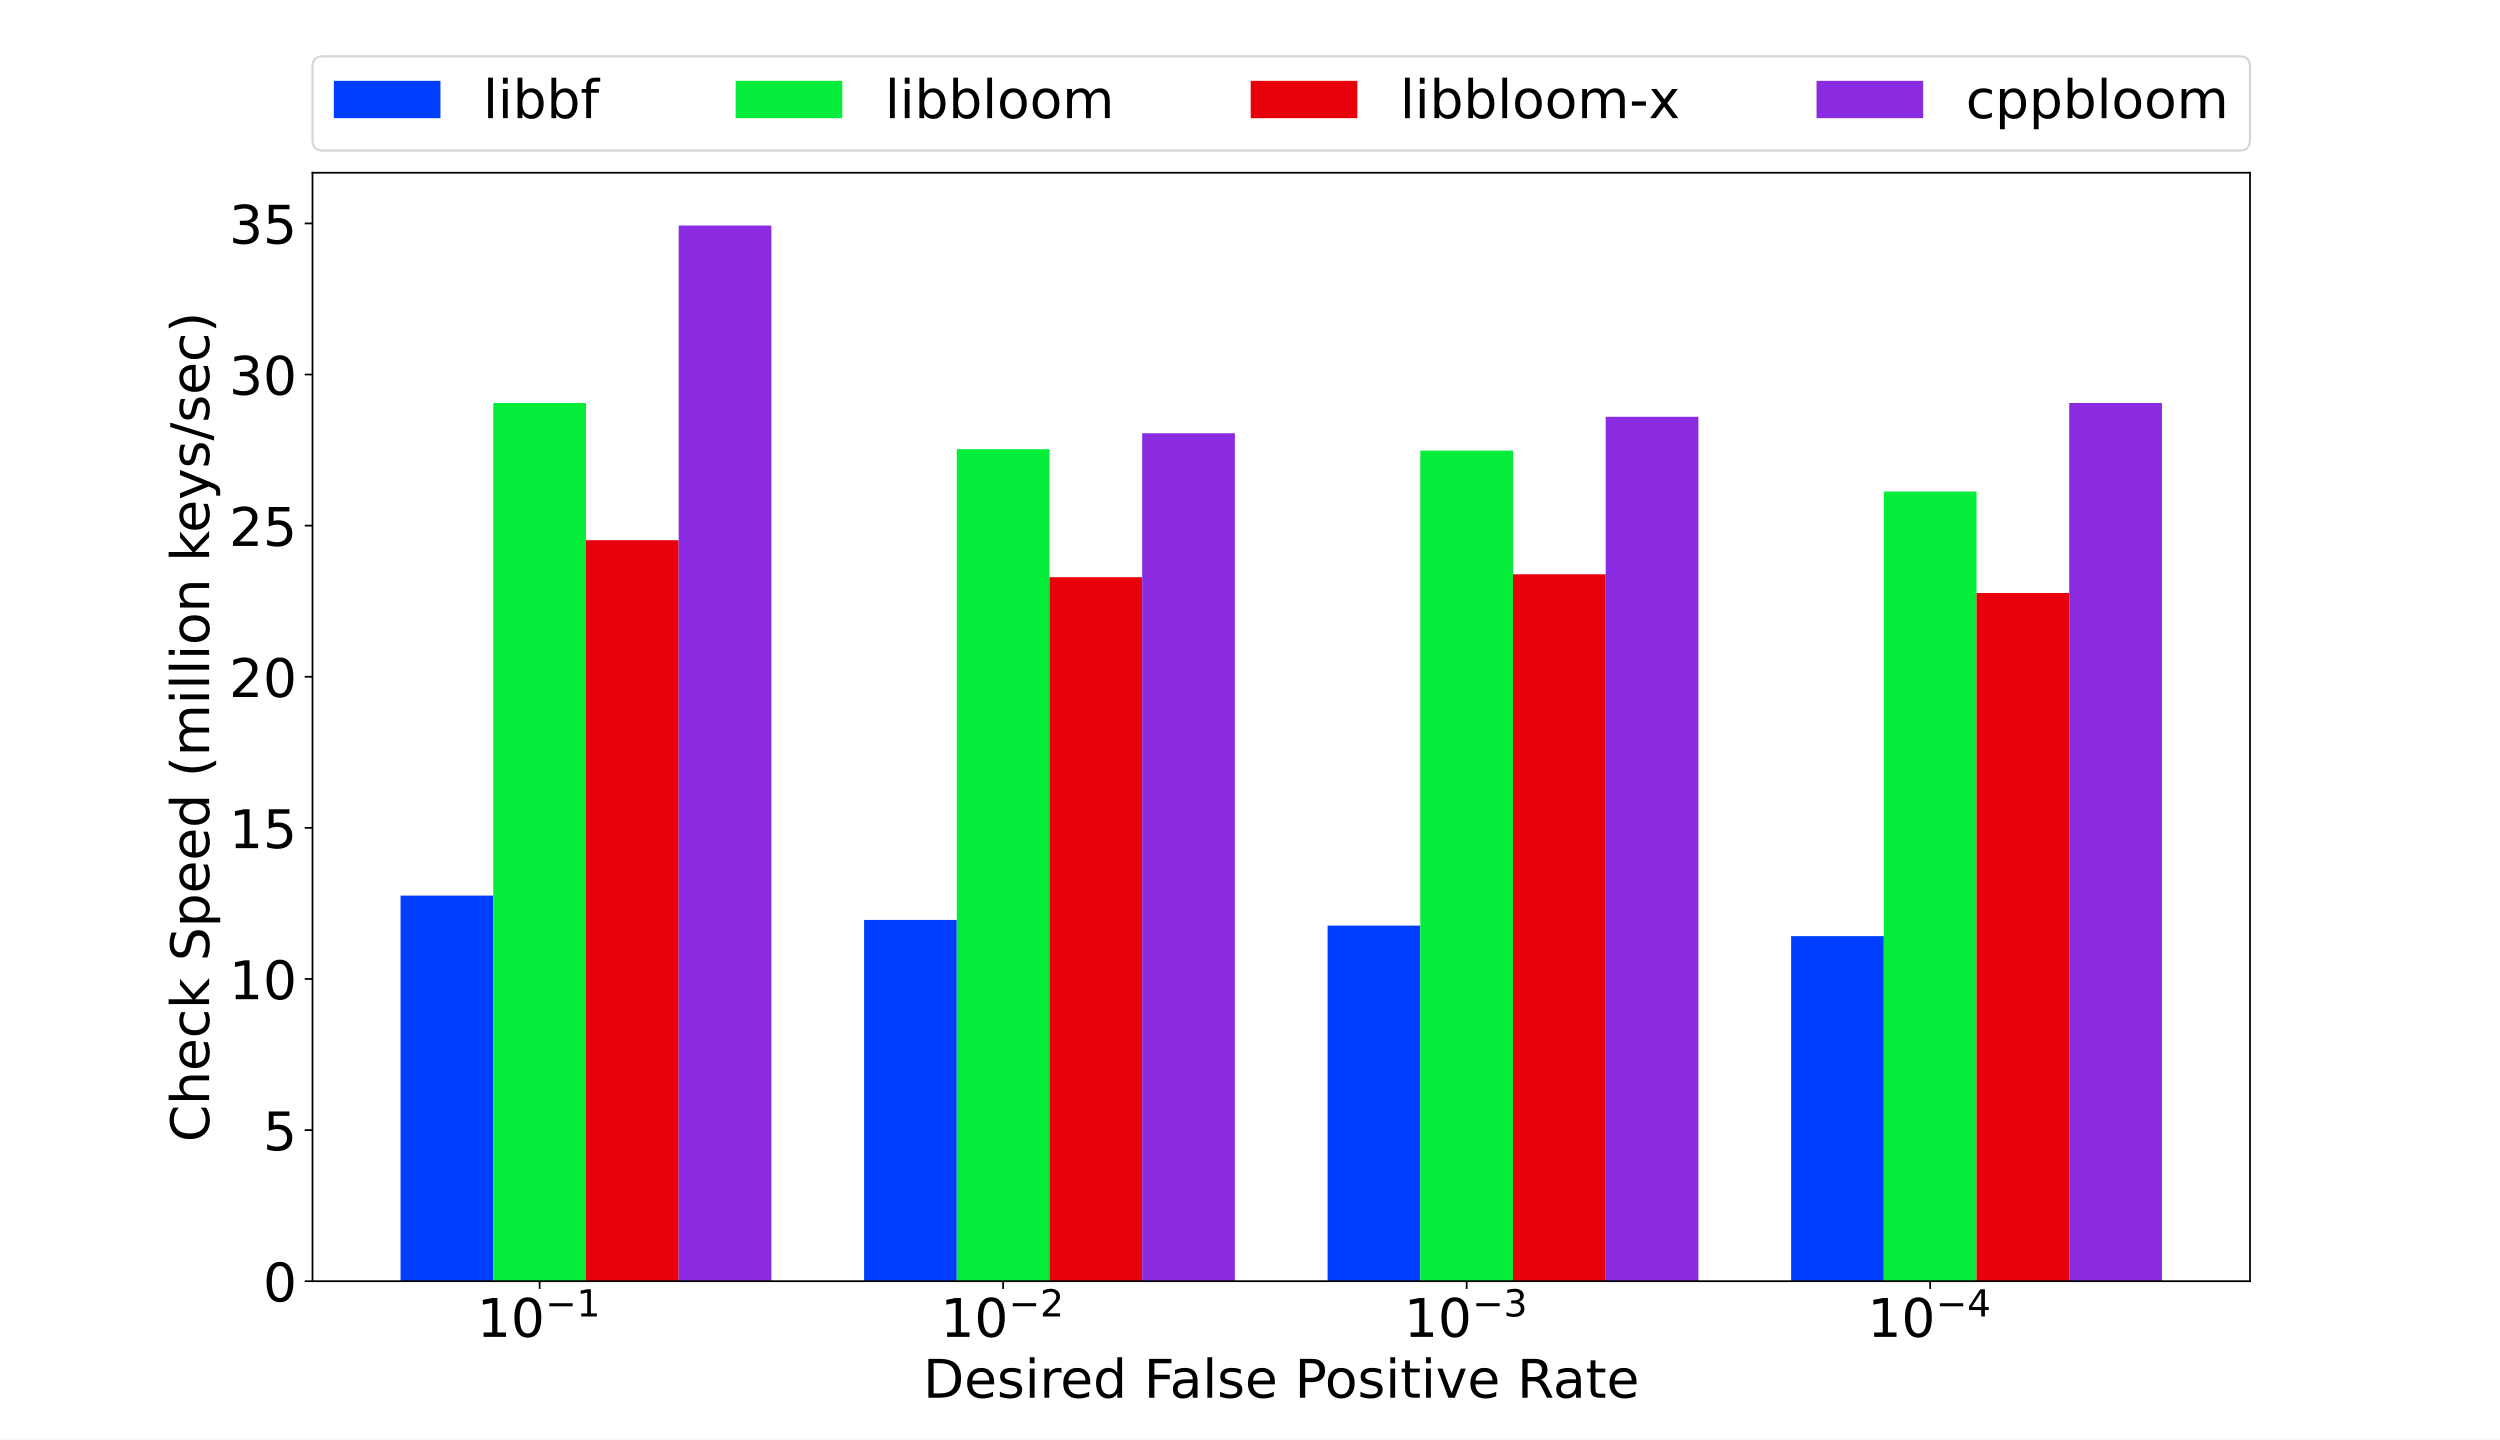
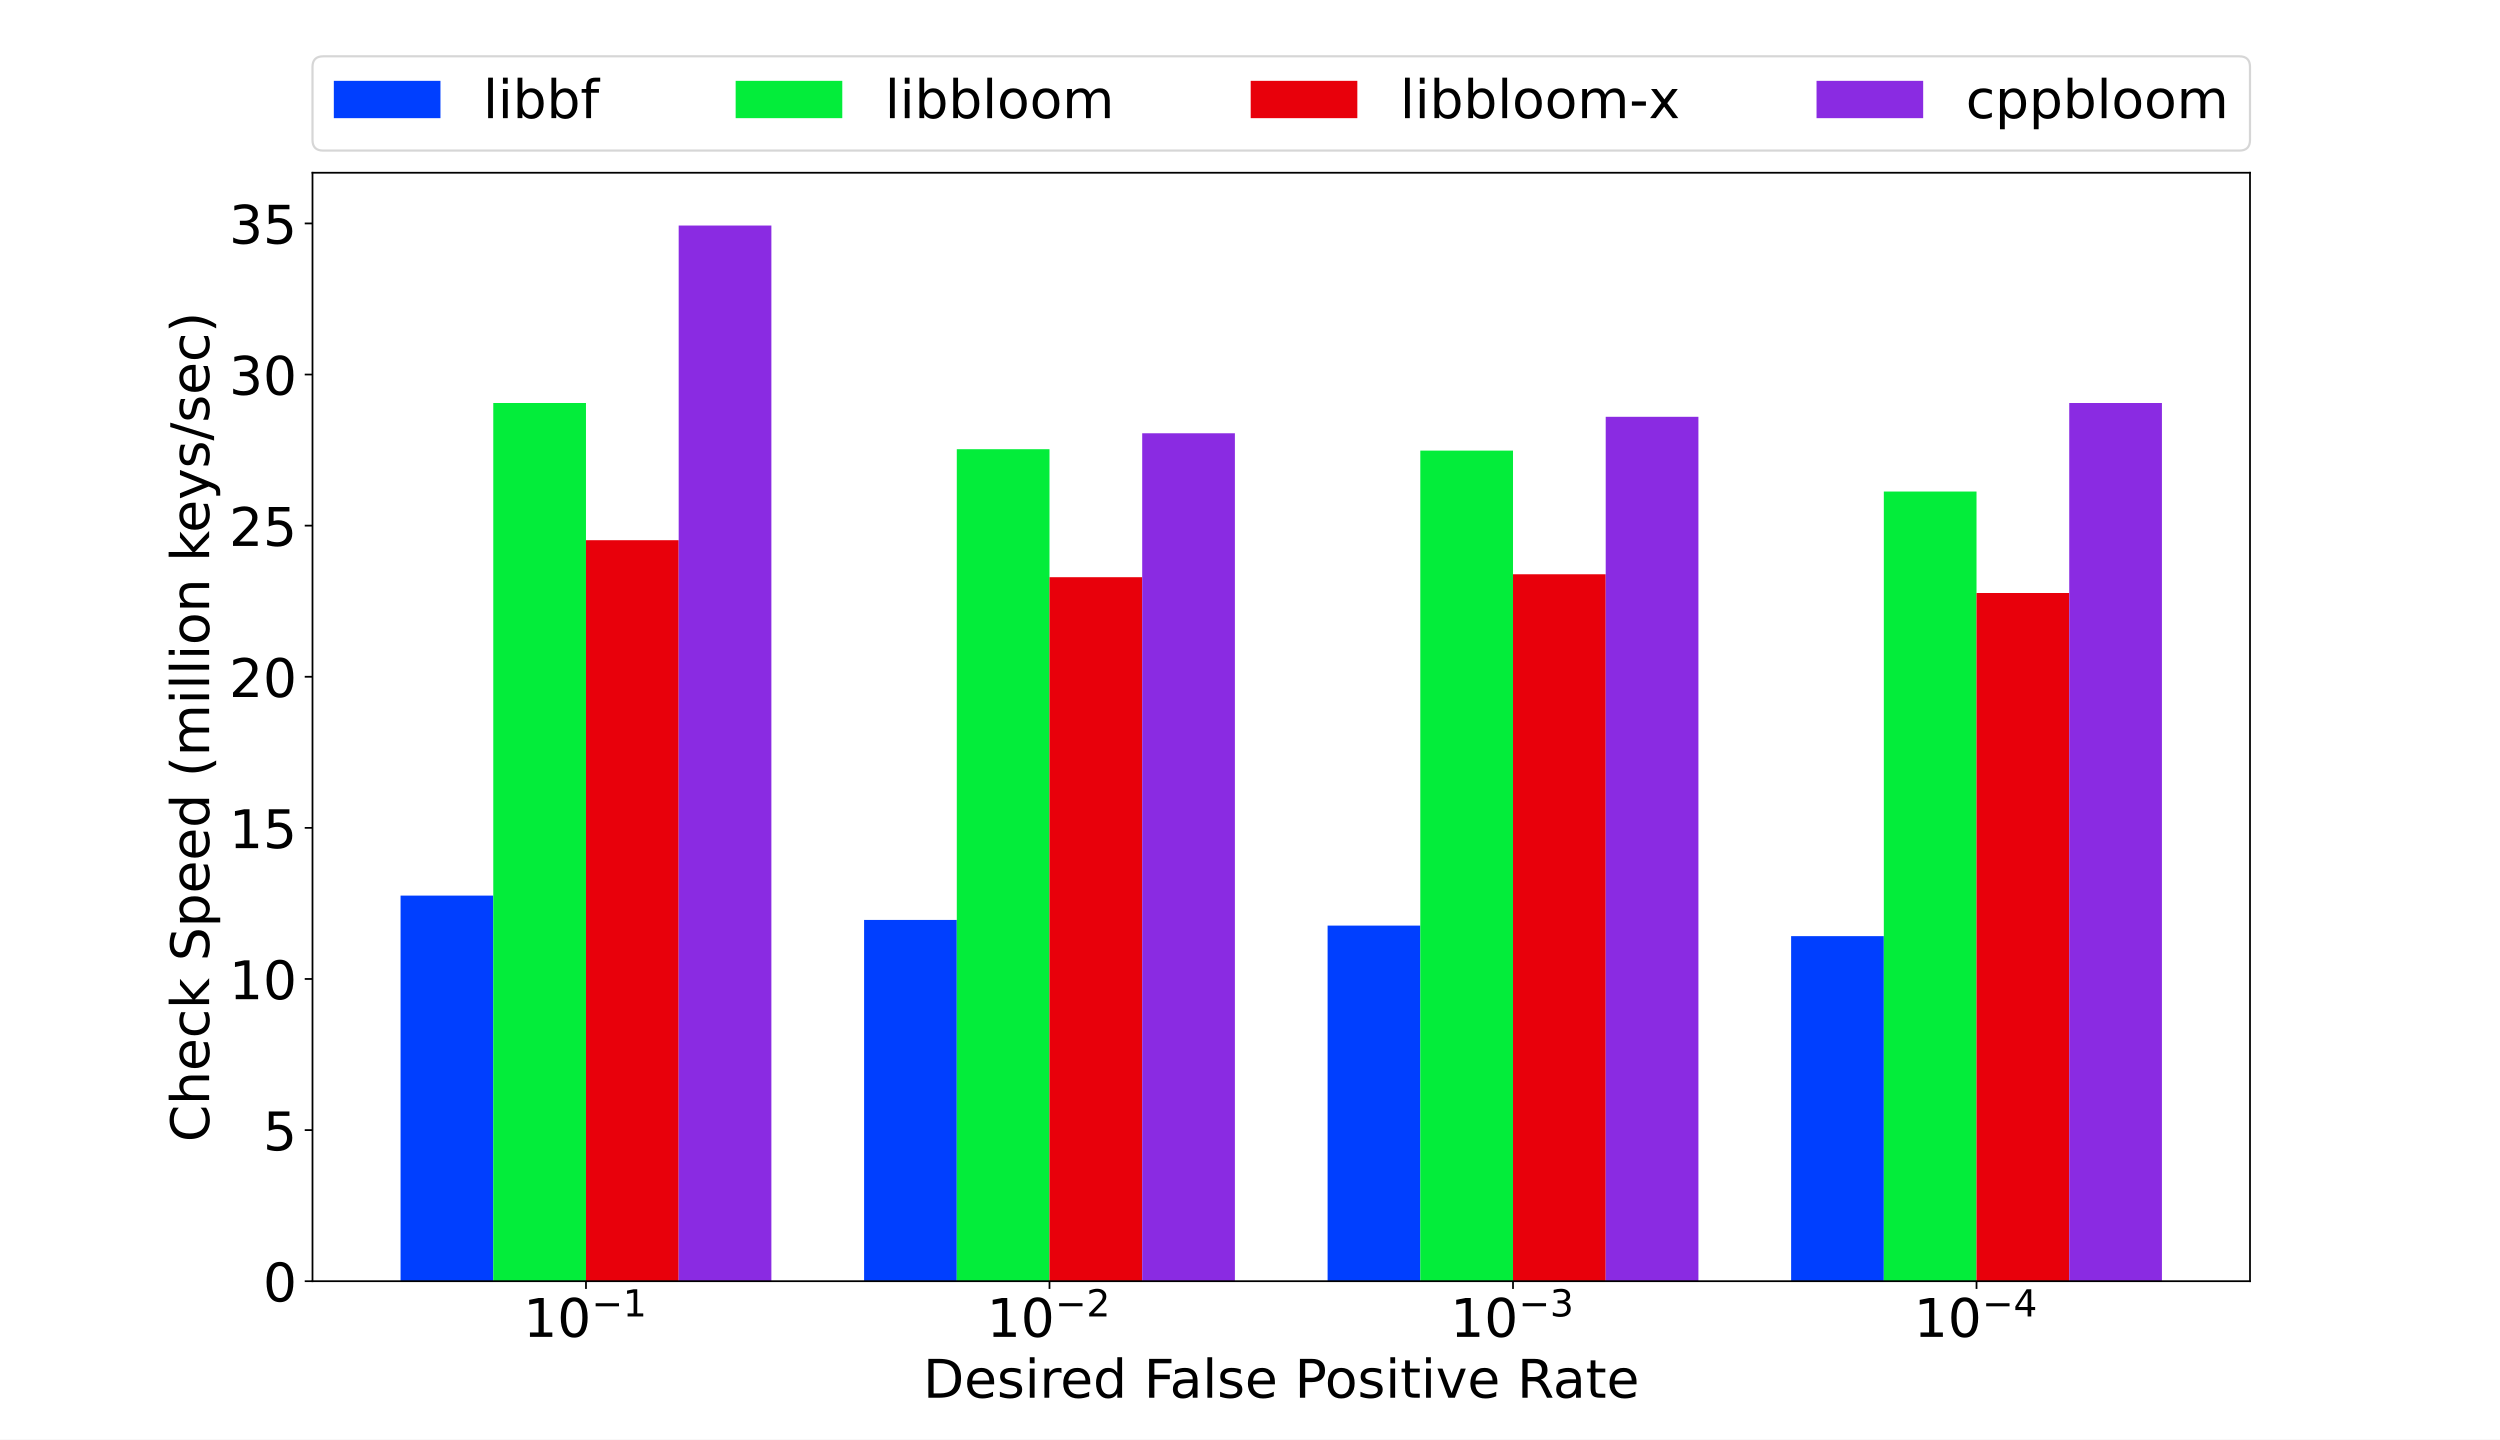
<svg xmlns="http://www.w3.org/2000/svg" xmlns:xlink="http://www.w3.org/1999/xlink" height="648pt" version="1.1" viewBox="0 0 1125.36 648" width="1125.36pt">
  <defs>
    <style type="text/css">
*{stroke-linecap:butt;stroke-linejoin:round;}
  </style>
  </defs>
  <g id="figure_1">
    <g id="patch_1">
      <path d="M 0 648  L 1125.36 648  L 1125.36 0  L 0 0  z " style="fill:#ffffff;" />
    </g>
    <g id="axes_1">
      <g id="patch_2">
        <path d="M 140.67 576.72  L 1012.824 576.72  L 1012.824 77.76  L 140.67 77.76  z " style="fill:#ffffff;" />
      </g>
      <g id="patch_3">
-         <path clip-path="url(#p4587247b50)" d="M 180.313 576.72  L 222.043 576.72  L 222.043 403.154  L 180.313 403.154  z " style="fill:#003fff;" />
+         <path clip-path="url(#p022391f1b4)" d="M 180.313 576.72  L 222.043 576.72  L 222.043 403.154  L 180.313 403.154  z " style="fill:#003fff;" />
      </g>
      <g id="patch_4">
-         <path clip-path="url(#p4587247b50)" d="M 388.963 576.72  L 430.693 576.72  L 430.693 414.091  L 388.963 414.091  z " style="fill:#003fff;" />
+         <path clip-path="url(#p022391f1b4)" d="M 388.963 576.72  L 430.693 576.72  L 430.693 414.091  L 388.963 414.091  z " style="fill:#003fff;" />
      </g>
      <g id="patch_5">
-         <path clip-path="url(#p4587247b50)" d="M 597.612 576.72  L 639.342 576.72  L 639.342 416.649  L 597.612 416.649  z " style="fill:#003fff;" />
+         <path clip-path="url(#p022391f1b4)" d="M 597.612 576.72  L 639.342 576.72  L 639.342 416.649  L 597.612 416.649  z " style="fill:#003fff;" />
      </g>
      <g id="patch_6">
-         <path clip-path="url(#p4587247b50)" d="M 806.261 576.72  L 847.991 576.72  L 847.991 421.387  L 806.261 421.387  z " style="fill:#003fff;" />
+         <path clip-path="url(#p022391f1b4)" d="M 806.261 576.72  L 847.991 576.72  L 847.991 421.387  L 806.261 421.387  z " style="fill:#003fff;" />
      </g>
      <g id="patch_7">
-         <path clip-path="url(#p4587247b50)" d="M 222.043 576.72  L 263.773 576.72  L 263.773 181.395  L 222.043 181.395  z " style="fill:#03ed3a;" />
+         <path clip-path="url(#p022391f1b4)" d="M 222.043 576.72  L 263.773 576.72  L 263.773 181.395  L 222.043 181.395  z " style="fill:#03ed3a;" />
      </g>
      <g id="patch_8">
-         <path clip-path="url(#p4587247b50)" d="M 430.693 576.72  L 472.422 576.72  L 472.422 202.199  L 430.693 202.199  z " style="fill:#03ed3a;" />
+         <path clip-path="url(#p022391f1b4)" d="M 430.693 576.72  L 472.422 576.72  L 472.422 202.199  L 430.693 202.199  z " style="fill:#03ed3a;" />
      </g>
      <g id="patch_9">
-         <path clip-path="url(#p4587247b50)" d="M 639.342 576.72  L 681.072 576.72  L 681.072 202.839  L 639.342 202.839  z " style="fill:#03ed3a;" />
+         <path clip-path="url(#p022391f1b4)" d="M 639.342 576.72  L 681.072 576.72  L 681.072 202.839  L 639.342 202.839  z " style="fill:#03ed3a;" />
      </g>
      <g id="patch_10">
-         <path clip-path="url(#p4587247b50)" d="M 847.991 576.72  L 889.721 576.72  L 889.721 221.269  L 847.991 221.269  z " style="fill:#03ed3a;" />
+         <path clip-path="url(#p022391f1b4)" d="M 847.991 576.72  L 889.721 576.72  L 889.721 221.269  L 847.991 221.269  z " style="fill:#03ed3a;" />
      </g>
      <g id="patch_11">
-         <path clip-path="url(#p4587247b50)" d="M 263.773 576.72  L 305.503 576.72  L 305.503 243.158  L 263.773 243.158  z " style="fill:#e8000b;" />
+         <path clip-path="url(#p022391f1b4)" d="M 263.773 576.72  L 305.503 576.72  L 305.503 243.158  L 263.773 243.158  z " style="fill:#e8000b;" />
      </g>
      <g id="patch_12">
-         <path clip-path="url(#p4587247b50)" d="M 472.422 576.72  L 514.152 576.72  L 514.152 259.833  L 472.422 259.833  z " style="fill:#e8000b;" />
+         <path clip-path="url(#p022391f1b4)" d="M 472.422 576.72  L 514.152 576.72  L 514.152 259.833  L 472.422 259.833  z " style="fill:#e8000b;" />
      </g>
      <g id="patch_13">
-         <path clip-path="url(#p4587247b50)" d="M 681.072 576.72  L 722.801 576.72  L 722.801 258.511  L 681.072 258.511  z " style="fill:#e8000b;" />
+         <path clip-path="url(#p022391f1b4)" d="M 681.072 576.72  L 722.801 576.72  L 722.801 258.511  L 681.072 258.511  z " style="fill:#e8000b;" />
      </g>
      <g id="patch_14">
-         <path clip-path="url(#p4587247b50)" d="M 889.721 576.72  L 931.451 576.72  L 931.451 266.924  L 889.721 266.924  z " style="fill:#e8000b;" />
+         <path clip-path="url(#p022391f1b4)" d="M 889.721 576.72  L 931.451 576.72  L 931.451 266.924  L 889.721 266.924  z " style="fill:#e8000b;" />
      </g>
      <g id="patch_15">
-         <path clip-path="url(#p4587247b50)" d="M 305.503 576.72  L 347.233 576.72  L 347.233 101.52  L 305.503 101.52  z " style="fill:#8a2be2;" />
+         <path clip-path="url(#p022391f1b4)" d="M 305.503 576.72  L 347.233 576.72  L 347.233 101.52  L 305.503 101.52  z " style="fill:#8a2be2;" />
      </g>
      <g id="patch_16">
-         <path clip-path="url(#p4587247b50)" d="M 514.152 576.72  L 555.882 576.72  L 555.882 195.034  L 514.152 195.034  z " style="fill:#8a2be2;" />
+         <path clip-path="url(#p022391f1b4)" d="M 514.152 576.72  L 555.882 576.72  L 555.882 195.034  L 514.152 195.034  z " style="fill:#8a2be2;" />
      </g>
      <g id="patch_17">
-         <path clip-path="url(#p4587247b50)" d="M 722.801 576.72  L 764.531 576.72  L 764.531 187.614  L 722.801 187.614  z " style="fill:#8a2be2;" />
+         <path clip-path="url(#p022391f1b4)" d="M 722.801 576.72  L 764.531 576.72  L 764.531 187.614  L 722.801 187.614  z " style="fill:#8a2be2;" />
      </g>
      <g id="patch_18">
-         <path clip-path="url(#p4587247b50)" d="M 931.451 576.72  L 973.181 576.72  L 973.181 181.411  L 931.451 181.411  z " style="fill:#8a2be2;" />
+         <path clip-path="url(#p022391f1b4)" d="M 931.451 576.72  L 973.181 576.72  L 973.181 181.411  L 931.451 181.411  z " style="fill:#8a2be2;" />
      </g>
      <g id="matplotlib.axis_1">
        <g id="xtick_1">
          <g id="line2d_1">
            <defs>
-               <path d="M 0 0  L 0 3.5  " id="m2dc4c48c1a" style="stroke:#000000;stroke-width:0.8;" />
-             </defs>
-             <g>
-               <use style="stroke:#000000;stroke-width:0.8;" x="242.908" xlink:href="#m2dc4c48c1a" y="576.72" />
+               <path d="M 0 0  L 0 3.5  " id="md7225dfb3c" style="stroke:#000000;stroke-width:0.8;" />
+             </defs>
+             <g>
+               <use style="stroke:#000000;stroke-width:0.8;" x="263.773" xlink:href="#md7225dfb3c" y="576.72" />
            </g>
          </g>
          <g id="text_1">
            <defs>
              <path d="M 12.406 8.297  L 28.516 8.297  L 28.516 63.922  L 10.984 60.406  L 10.984 69.391  L 28.422 72.906  L 38.281 72.906  L 38.281 8.297  L 54.391 8.297  L 54.391 0  L 12.406 0  z " id="DejaVuSans-49" />
              <path d="M 31.781 66.406  Q 24.172 66.406 20.328 58.906  Q 16.5 51.422 16.5 36.375  Q 16.5 21.391 20.328 13.891  Q 24.172 6.391 31.781 6.391  Q 39.453 6.391 43.281 13.891  Q 47.125 21.391 47.125 36.375  Q 47.125 51.422 43.281 58.906  Q 39.453 66.406 31.781 66.406  z M 31.781 74.219  Q 44.047 74.219 50.516 64.516  Q 56.984 54.828 56.984 36.375  Q 56.984 17.969 50.516 8.266  Q 44.047 -1.422 31.781 -1.422  Q 19.531 -1.422 13.062 8.266  Q 6.594 17.969 6.594 36.375  Q 6.594 54.828 13.062 64.516  Q 19.531 74.219 31.781 74.219  z " id="DejaVuSans-48" />
              <path d="M 10.594 35.5  L 73.188 35.5  L 73.188 27.203  L 10.594 27.203  z " id="DejaVuSans-8722" />
            </defs>
-             <g transform="translate(214.7081 601.9562)scale(0.24 -0.24)">
+             <g transform="translate(235.5731 601.9562)scale(0.24 -0.24)">
              <use transform="translate(0 0.684375)" xlink:href="#DejaVuSans-49" />
              <use transform="translate(63.62305 0.684375)" xlink:href="#DejaVuSans-48" />
              <use transform="translate(128.2031 38.96563)scale(0.7)" xlink:href="#DejaVuSans-8722" />
              <use transform="translate(186.8555 38.96563)scale(0.7)" xlink:href="#DejaVuSans-49" />
            </g>
          </g>
        </g>
        <g id="xtick_2">
          <g id="line2d_2">
            <g>
-               <use style="stroke:#000000;stroke-width:0.8;" x="451.557" xlink:href="#m2dc4c48c1a" y="576.72" />
+               <use style="stroke:#000000;stroke-width:0.8;" x="472.422" xlink:href="#md7225dfb3c" y="576.72" />
            </g>
          </g>
          <g id="text_2">
            <defs>
              <path d="M 19.188 8.297  L 53.609 8.297  L 53.609 0  L 7.328 0  L 7.328 8.297  Q 12.938 14.109 22.625 23.891  Q 32.328 33.688 34.812 36.531  Q 39.547 41.844 41.422 45.531  Q 43.312 49.219 43.312 52.781  Q 43.312 58.594 39.234 62.25  Q 35.156 65.922 28.609 65.922  Q 23.969 65.922 18.812 64.312  Q 13.672 62.703 7.812 59.422  L 7.812 69.391  Q 13.766 71.781 18.938 73  Q 24.125 74.219 28.422 74.219  Q 39.75 74.219 46.484 68.547  Q 53.219 62.891 53.219 53.422  Q 53.219 48.922 51.531 44.891  Q 49.859 40.875 45.406 35.406  Q 44.188 33.984 37.641 27.219  Q 31.109 20.453 19.188 8.297  z " id="DejaVuSans-50" />
            </defs>
-             <g transform="translate(423.3574 601.9562)scale(0.24 -0.24)">
+             <g transform="translate(444.2224 601.9562)scale(0.24 -0.24)">
              <use transform="translate(0 0.765625)" xlink:href="#DejaVuSans-49" />
              <use transform="translate(63.62305 0.765625)" xlink:href="#DejaVuSans-48" />
              <use transform="translate(128.2031 39.04688)scale(0.7)" xlink:href="#DejaVuSans-8722" />
              <use transform="translate(186.8555 39.04688)scale(0.7)" xlink:href="#DejaVuSans-50" />
            </g>
          </g>
        </g>
        <g id="xtick_3">
          <g id="line2d_3">
            <g>
-               <use style="stroke:#000000;stroke-width:0.8;" x="660.207" xlink:href="#m2dc4c48c1a" y="576.72" />
+               <use style="stroke:#000000;stroke-width:0.8;" x="681.072" xlink:href="#md7225dfb3c" y="576.72" />
            </g>
          </g>
          <g id="text_3">
            <defs>
              <path d="M 40.578 39.312  Q 47.656 37.797 51.625 33  Q 55.609 28.219 55.609 21.188  Q 55.609 10.406 48.188 4.484  Q 40.766 -1.422 27.094 -1.422  Q 22.516 -1.422 17.656 -0.516  Q 12.797 0.391 7.625 2.203  L 7.625 11.719  Q 11.719 9.328 16.594 8.109  Q 21.484 6.891 26.812 6.891  Q 36.078 6.891 40.938 10.547  Q 45.797 14.203 45.797 21.188  Q 45.797 27.641 41.281 31.266  Q 36.766 34.906 28.719 34.906  L 20.219 34.906  L 20.219 43.016  L 29.109 43.016  Q 36.375 43.016 40.234 45.922  Q 44.094 48.828 44.094 54.297  Q 44.094 59.906 40.109 62.906  Q 36.141 65.922 28.719 65.922  Q 24.656 65.922 20.016 65.031  Q 15.375 64.156 9.812 62.312  L 9.812 71.094  Q 15.438 72.656 20.344 73.438  Q 25.25 74.219 29.594 74.219  Q 40.828 74.219 47.359 69.109  Q 53.906 64.016 53.906 55.328  Q 53.906 49.266 50.438 45.094  Q 46.969 40.922 40.578 39.312  z " id="DejaVuSans-51" />
            </defs>
-             <g transform="translate(632.0067 601.9562)scale(0.24 -0.24)">
+             <g transform="translate(652.8716 601.9562)scale(0.24 -0.24)">
              <use transform="translate(0 0.765625)" xlink:href="#DejaVuSans-49" />
              <use transform="translate(63.62305 0.765625)" xlink:href="#DejaVuSans-48" />
              <use transform="translate(128.2031 39.04688)scale(0.7)" xlink:href="#DejaVuSans-8722" />
              <use transform="translate(186.8555 39.04688)scale(0.7)" xlink:href="#DejaVuSans-51" />
            </g>
          </g>
        </g>
        <g id="xtick_4">
          <g id="line2d_4">
            <g>
-               <use style="stroke:#000000;stroke-width:0.8;" x="868.856" xlink:href="#m2dc4c48c1a" y="576.72" />
+               <use style="stroke:#000000;stroke-width:0.8;" x="889.721" xlink:href="#md7225dfb3c" y="576.72" />
            </g>
          </g>
          <g id="text_4">
            <defs>
              <path d="M 37.797 64.312  L 12.891 25.391  L 37.797 25.391  z M 35.203 72.906  L 47.609 72.906  L 47.609 25.391  L 58.016 25.391  L 58.016 17.188  L 47.609 17.188  L 47.609 0  L 37.797 0  L 37.797 17.188  L 4.891 17.188  L 4.891 26.703  z " id="DejaVuSans-52" />
            </defs>
-             <g transform="translate(840.656 601.9562)scale(0.24 -0.24)">
+             <g transform="translate(861.5209 601.9562)scale(0.24 -0.24)">
              <use transform="translate(0 0.684375)" xlink:href="#DejaVuSans-49" />
              <use transform="translate(63.62305 0.684375)" xlink:href="#DejaVuSans-48" />
              <use transform="translate(128.2031 38.96563)scale(0.7)" xlink:href="#DejaVuSans-8722" />
              <use transform="translate(186.8555 38.96563)scale(0.7)" xlink:href="#DejaVuSans-52" />
            </g>
          </g>
        </g>
        <g id="text_5">
          <defs>
            <path d="M 19.672 64.797  L 19.672 8.109  L 31.594 8.109  Q 46.688 8.109 53.688 14.938  Q 60.688 21.781 60.688 36.531  Q 60.688 51.172 53.688 57.984  Q 46.688 64.797 31.594 64.797  z M 9.812 72.906  L 30.078 72.906  Q 51.266 72.906 61.172 64.094  Q 71.094 55.281 71.094 36.531  Q 71.094 17.672 61.125 8.828  Q 51.172 0 30.078 0  L 9.812 0  z " id="DejaVuSans-68" />
            <path d="M 56.203 29.594  L 56.203 25.203  L 14.891 25.203  Q 15.484 15.922 20.484 11.062  Q 25.484 6.203 34.422 6.203  Q 39.594 6.203 44.453 7.469  Q 49.312 8.734 54.109 11.281  L 54.109 2.781  Q 49.266 0.734 44.188 -0.344  Q 39.109 -1.422 33.891 -1.422  Q 20.797 -1.422 13.156 6.188  Q 5.516 13.812 5.516 26.812  Q 5.516 40.234 12.766 48.109  Q 20.016 56 32.328 56  Q 43.359 56 49.781 48.891  Q 56.203 41.797 56.203 29.594  z M 47.219 32.234  Q 47.125 39.594 43.094 43.984  Q 39.062 48.391 32.422 48.391  Q 24.906 48.391 20.391 44.141  Q 15.875 39.891 15.188 32.172  z " id="DejaVuSans-101" />
            <path d="M 44.281 53.078  L 44.281 44.578  Q 40.484 46.531 36.375 47.5  Q 32.281 48.484 27.875 48.484  Q 21.188 48.484 17.844 46.438  Q 14.5 44.391 14.5 40.281  Q 14.5 37.156 16.891 35.375  Q 19.281 33.594 26.516 31.984  L 29.594 31.297  Q 39.156 29.25 43.188 25.516  Q 47.219 21.781 47.219 15.094  Q 47.219 7.469 41.188 3.016  Q 35.156 -1.422 24.609 -1.422  Q 20.219 -1.422 15.453 -0.562  Q 10.688 0.297 5.422 2  L 5.422 11.281  Q 10.406 8.688 15.234 7.391  Q 20.062 6.109 24.812 6.109  Q 31.156 6.109 34.562 8.281  Q 37.984 10.453 37.984 14.406  Q 37.984 18.062 35.516 20.016  Q 33.062 21.969 24.703 23.781  L 21.578 24.516  Q 13.234 26.266 9.516 29.906  Q 5.812 33.547 5.812 39.891  Q 5.812 47.609 11.281 51.797  Q 16.75 56 26.812 56  Q 31.781 56 36.172 55.266  Q 40.578 54.547 44.281 53.078  z " id="DejaVuSans-115" />
            <path d="M 9.422 54.688  L 18.406 54.688  L 18.406 0  L 9.422 0  z M 9.422 75.984  L 18.406 75.984  L 18.406 64.594  L 9.422 64.594  z " id="DejaVuSans-105" />
            <path d="M 41.109 46.297  Q 39.594 47.172 37.812 47.578  Q 36.031 48 33.891 48  Q 26.266 48 22.188 43.047  Q 18.109 38.094 18.109 28.812  L 18.109 0  L 9.078 0  L 9.078 54.688  L 18.109 54.688  L 18.109 46.188  Q 20.953 51.172 25.484 53.578  Q 30.031 56 36.531 56  Q 37.453 56 38.578 55.875  Q 39.703 55.766 41.062 55.516  z " id="DejaVuSans-114" />
            <path d="M 45.406 46.391  L 45.406 75.984  L 54.391 75.984  L 54.391 0  L 45.406 0  L 45.406 8.203  Q 42.578 3.328 38.25 0.953  Q 33.938 -1.422 27.875 -1.422  Q 17.969 -1.422 11.734 6.484  Q 5.516 14.406 5.516 27.297  Q 5.516 40.188 11.734 48.094  Q 17.969 56 27.875 56  Q 33.938 56 38.25 53.625  Q 42.578 51.266 45.406 46.391  z M 14.797 27.297  Q 14.797 17.391 18.875 11.75  Q 22.953 6.109 30.078 6.109  Q 37.203 6.109 41.297 11.75  Q 45.406 17.391 45.406 27.297  Q 45.406 37.203 41.297 42.844  Q 37.203 48.484 30.078 48.484  Q 22.953 48.484 18.875 42.844  Q 14.797 37.203 14.797 27.297  z " id="DejaVuSans-100" />
            <path id="DejaVuSans-32" />
            <path d="M 9.812 72.906  L 51.703 72.906  L 51.703 64.594  L 19.672 64.594  L 19.672 43.109  L 48.578 43.109  L 48.578 34.812  L 19.672 34.812  L 19.672 0  L 9.812 0  z " id="DejaVuSans-70" />
            <path d="M 34.281 27.484  Q 23.391 27.484 19.188 25  Q 14.984 22.516 14.984 16.5  Q 14.984 11.719 18.141 8.906  Q 21.297 6.109 26.703 6.109  Q 34.188 6.109 38.703 11.406  Q 43.219 16.703 43.219 25.484  L 43.219 27.484  z M 52.203 31.203  L 52.203 0  L 43.219 0  L 43.219 8.297  Q 40.141 3.328 35.547 0.953  Q 30.953 -1.422 24.312 -1.422  Q 15.922 -1.422 10.953 3.297  Q 6 8.016 6 15.922  Q 6 25.141 12.172 29.828  Q 18.359 34.516 30.609 34.516  L 43.219 34.516  L 43.219 35.406  Q 43.219 41.609 39.141 45  Q 35.062 48.391 27.688 48.391  Q 23 48.391 18.547 47.266  Q 14.109 46.141 10.016 43.891  L 10.016 52.203  Q 14.938 54.109 19.578 55.047  Q 24.219 56 28.609 56  Q 40.484 56 46.344 49.844  Q 52.203 43.703 52.203 31.203  z " id="DejaVuSans-97" />
            <path d="M 9.422 75.984  L 18.406 75.984  L 18.406 0  L 9.422 0  z " id="DejaVuSans-108" />
            <path d="M 19.672 64.797  L 19.672 37.406  L 32.078 37.406  Q 38.969 37.406 42.719 40.969  Q 46.484 44.531 46.484 51.125  Q 46.484 57.672 42.719 61.234  Q 38.969 64.797 32.078 64.797  z M 9.812 72.906  L 32.078 72.906  Q 44.344 72.906 50.609 67.359  Q 56.891 61.812 56.891 51.125  Q 56.891 40.328 50.609 34.812  Q 44.344 29.297 32.078 29.297  L 19.672 29.297  L 19.672 0  L 9.812 0  z " id="DejaVuSans-80" />
            <path d="M 30.609 48.391  Q 23.391 48.391 19.188 42.75  Q 14.984 37.109 14.984 27.297  Q 14.984 17.484 19.156 11.844  Q 23.344 6.203 30.609 6.203  Q 37.797 6.203 41.984 11.859  Q 46.188 17.531 46.188 27.297  Q 46.188 37.016 41.984 42.703  Q 37.797 48.391 30.609 48.391  z M 30.609 56  Q 42.328 56 49.016 48.375  Q 55.719 40.766 55.719 27.297  Q 55.719 13.875 49.016 6.219  Q 42.328 -1.422 30.609 -1.422  Q 18.844 -1.422 12.172 6.219  Q 5.516 13.875 5.516 27.297  Q 5.516 40.766 12.172 48.375  Q 18.844 56 30.609 56  z " id="DejaVuSans-111" />
            <path d="M 18.312 70.219  L 18.312 54.688  L 36.812 54.688  L 36.812 47.703  L 18.312 47.703  L 18.312 18.016  Q 18.312 11.328 20.141 9.422  Q 21.969 7.516 27.594 7.516  L 36.812 7.516  L 36.812 0  L 27.594 0  Q 17.188 0 13.234 3.875  Q 9.281 7.766 9.281 18.016  L 9.281 47.703  L 2.688 47.703  L 2.688 54.688  L 9.281 54.688  L 9.281 70.219  z " id="DejaVuSans-116" />
            <path d="M 2.984 54.688  L 12.5 54.688  L 29.594 8.797  L 46.688 54.688  L 56.203 54.688  L 35.688 0  L 23.484 0  z " id="DejaVuSans-118" />
            <path d="M 44.391 34.188  Q 47.562 33.109 50.562 29.594  Q 53.562 26.078 56.594 19.922  L 66.609 0  L 56 0  L 46.688 18.703  Q 43.062 26.031 39.672 28.422  Q 36.281 30.812 30.422 30.812  L 19.672 30.812  L 19.672 0  L 9.812 0  L 9.812 72.906  L 32.078 72.906  Q 44.578 72.906 50.734 67.672  Q 56.891 62.453 56.891 51.906  Q 56.891 45.016 53.688 40.469  Q 50.484 35.938 44.391 34.188  z M 19.672 64.797  L 19.672 38.922  L 32.078 38.922  Q 39.203 38.922 42.844 42.219  Q 46.484 45.516 46.484 51.906  Q 46.484 58.297 42.844 61.547  Q 39.203 64.797 32.078 64.797  z " id="DejaVuSans-82" />
          </defs>
          <g transform="translate(415.5401 629.1838)scale(0.24 -0.24)">
            <use xlink:href="#DejaVuSans-68" />
            <use x="77.002" xlink:href="#DejaVuSans-101" />
            <use x="138.525" xlink:href="#DejaVuSans-115" />
            <use x="190.625" xlink:href="#DejaVuSans-105" />
            <use x="218.408" xlink:href="#DejaVuSans-114" />
            <use x="257.271" xlink:href="#DejaVuSans-101" />
            <use x="318.795" xlink:href="#DejaVuSans-100" />
            <use x="382.271" xlink:href="#DejaVuSans-32" />
            <use x="414.059" xlink:href="#DejaVuSans-70" />
            <use x="462.453" xlink:href="#DejaVuSans-97" />
            <use x="523.732" xlink:href="#DejaVuSans-108" />
            <use x="551.516" xlink:href="#DejaVuSans-115" />
            <use x="603.615" xlink:href="#DejaVuSans-101" />
            <use x="665.139" xlink:href="#DejaVuSans-32" />
            <use x="696.926" xlink:href="#DejaVuSans-80" />
            <use x="753.604" xlink:href="#DejaVuSans-111" />
            <use x="814.785" xlink:href="#DejaVuSans-115" />
            <use x="866.885" xlink:href="#DejaVuSans-105" />
            <use x="894.668" xlink:href="#DejaVuSans-116" />
            <use x="933.877" xlink:href="#DejaVuSans-105" />
            <use x="961.66" xlink:href="#DejaVuSans-118" />
            <use x="1020.84" xlink:href="#DejaVuSans-101" />
            <use x="1082.363" xlink:href="#DejaVuSans-32" />
            <use x="1114.15" xlink:href="#DejaVuSans-82" />
            <use x="1181.383" xlink:href="#DejaVuSans-97" />
            <use x="1242.662" xlink:href="#DejaVuSans-116" />
            <use x="1281.871" xlink:href="#DejaVuSans-101" />
          </g>
        </g>
      </g>
      <g id="matplotlib.axis_2">
        <g id="ytick_1">
          <g id="line2d_5">
            <defs>
-               <path d="M 0 0  L -3.5 0  " id="mf73e595eca" style="stroke:#000000;stroke-width:0.8;" />
-             </defs>
-             <g>
-               <use style="stroke:#000000;stroke-width:0.8;" x="140.67" xlink:href="#mf73e595eca" y="576.72" />
+               <path d="M 0 0  L -3.5 0  " id="m5617a6adb0" style="stroke:#000000;stroke-width:0.8;" />
+             </defs>
+             <g>
+               <use style="stroke:#000000;stroke-width:0.8;" x="140.67" xlink:href="#m5617a6adb0" y="576.72" />
            </g>
          </g>
          <g id="text_6">
            <g transform="translate(118.4 585.8381)scale(0.24 -0.24)">
              <use xlink:href="#DejaVuSans-48" />
            </g>
          </g>
        </g>
        <g id="ytick_2">
          <g id="line2d_6">
            <g>
-               <use style="stroke:#000000;stroke-width:0.8;" x="140.67" xlink:href="#mf73e595eca" y="508.699" />
+               <use style="stroke:#000000;stroke-width:0.8;" x="140.67" xlink:href="#m5617a6adb0" y="508.699" />
            </g>
          </g>
          <g id="text_7">
            <defs>
              <path d="M 10.797 72.906  L 49.516 72.906  L 49.516 64.594  L 19.828 64.594  L 19.828 46.734  Q 21.969 47.469 24.109 47.828  Q 26.266 48.188 28.422 48.188  Q 40.625 48.188 47.75 41.5  Q 54.891 34.812 54.891 23.391  Q 54.891 11.625 47.562 5.094  Q 40.234 -1.422 26.906 -1.422  Q 22.312 -1.422 17.547 -0.641  Q 12.797 0.141 7.719 1.703  L 7.719 11.625  Q 12.109 9.234 16.797 8.062  Q 21.484 6.891 26.703 6.891  Q 35.156 6.891 40.078 11.328  Q 45.016 15.766 45.016 23.391  Q 45.016 31 40.078 35.438  Q 35.156 39.891 26.703 39.891  Q 22.75 39.891 18.812 39.016  Q 14.891 38.141 10.797 36.281  z " id="DejaVuSans-53" />
            </defs>
            <g transform="translate(118.4 517.8176)scale(0.24 -0.24)">
              <use xlink:href="#DejaVuSans-53" />
            </g>
          </g>
        </g>
        <g id="ytick_3">
          <g id="line2d_7">
            <g>
-               <use style="stroke:#000000;stroke-width:0.8;" x="140.67" xlink:href="#mf73e595eca" y="440.679" />
+               <use style="stroke:#000000;stroke-width:0.8;" x="140.67" xlink:href="#m5617a6adb0" y="440.679" />
            </g>
          </g>
          <g id="text_8">
            <g transform="translate(103.13 449.797)scale(0.24 -0.24)">
              <use xlink:href="#DejaVuSans-49" />
              <use x="63.623" xlink:href="#DejaVuSans-48" />
            </g>
          </g>
        </g>
        <g id="ytick_4">
          <g id="line2d_8">
            <g>
-               <use style="stroke:#000000;stroke-width:0.8;" x="140.67" xlink:href="#mf73e595eca" y="372.658" />
+               <use style="stroke:#000000;stroke-width:0.8;" x="140.67" xlink:href="#m5617a6adb0" y="372.658" />
            </g>
          </g>
          <g id="text_9">
            <g transform="translate(103.13 381.7764)scale(0.24 -0.24)">
              <use xlink:href="#DejaVuSans-49" />
              <use x="63.623" xlink:href="#DejaVuSans-53" />
            </g>
          </g>
        </g>
        <g id="ytick_5">
          <g id="line2d_9">
            <g>
-               <use style="stroke:#000000;stroke-width:0.8;" x="140.67" xlink:href="#mf73e595eca" y="304.638" />
+               <use style="stroke:#000000;stroke-width:0.8;" x="140.67" xlink:href="#m5617a6adb0" y="304.638" />
            </g>
          </g>
          <g id="text_10">
            <g transform="translate(103.13 313.7559)scale(0.24 -0.24)">
              <use xlink:href="#DejaVuSans-50" />
              <use x="63.623" xlink:href="#DejaVuSans-48" />
            </g>
          </g>
        </g>
        <g id="ytick_6">
          <g id="line2d_10">
            <g>
-               <use style="stroke:#000000;stroke-width:0.8;" x="140.67" xlink:href="#mf73e595eca" y="236.617" />
+               <use style="stroke:#000000;stroke-width:0.8;" x="140.67" xlink:href="#m5617a6adb0" y="236.617" />
            </g>
          </g>
          <g id="text_11">
            <g transform="translate(103.13 245.7353)scale(0.24 -0.24)">
              <use xlink:href="#DejaVuSans-50" />
              <use x="63.623" xlink:href="#DejaVuSans-53" />
            </g>
          </g>
        </g>
        <g id="ytick_7">
          <g id="line2d_11">
            <g>
-               <use style="stroke:#000000;stroke-width:0.8;" x="140.67" xlink:href="#mf73e595eca" y="168.597" />
+               <use style="stroke:#000000;stroke-width:0.8;" x="140.67" xlink:href="#m5617a6adb0" y="168.597" />
            </g>
          </g>
          <g id="text_12">
            <g transform="translate(103.13 177.7147)scale(0.24 -0.24)">
              <use xlink:href="#DejaVuSans-51" />
              <use x="63.623" xlink:href="#DejaVuSans-48" />
            </g>
          </g>
        </g>
        <g id="ytick_8">
          <g id="line2d_12">
            <g>
-               <use style="stroke:#000000;stroke-width:0.8;" x="140.67" xlink:href="#mf73e595eca" y="100.576" />
+               <use style="stroke:#000000;stroke-width:0.8;" x="140.67" xlink:href="#m5617a6adb0" y="100.576" />
            </g>
          </g>
          <g id="text_13">
            <g transform="translate(103.13 109.6942)scale(0.24 -0.24)">
              <use xlink:href="#DejaVuSans-51" />
              <use x="63.623" xlink:href="#DejaVuSans-53" />
            </g>
          </g>
        </g>
        <g id="text_14">
          <defs>
            <path d="M 64.406 67.281  L 64.406 56.891  Q 59.422 61.531 53.781 63.812  Q 48.141 66.109 41.797 66.109  Q 29.297 66.109 22.656 58.469  Q 16.016 50.828 16.016 36.375  Q 16.016 21.969 22.656 14.328  Q 29.297 6.688 41.797 6.688  Q 48.141 6.688 53.781 8.984  Q 59.422 11.281 64.406 15.922  L 64.406 5.609  Q 59.234 2.094 53.438 0.328  Q 47.656 -1.422 41.219 -1.422  Q 24.656 -1.422 15.125 8.703  Q 5.609 18.844 5.609 36.375  Q 5.609 53.953 15.125 64.078  Q 24.656 74.219 41.219 74.219  Q 47.75 74.219 53.531 72.484  Q 59.328 70.75 64.406 67.281  z " id="DejaVuSans-67" />
            <path d="M 54.891 33.016  L 54.891 0  L 45.906 0  L 45.906 32.719  Q 45.906 40.484 42.875 44.328  Q 39.844 48.188 33.797 48.188  Q 26.516 48.188 22.312 43.547  Q 18.109 38.922 18.109 30.906  L 18.109 0  L 9.078 0  L 9.078 75.984  L 18.109 75.984  L 18.109 46.188  Q 21.344 51.125 25.703 53.562  Q 30.078 56 35.797 56  Q 45.219 56 50.047 50.172  Q 54.891 44.344 54.891 33.016  z " id="DejaVuSans-104" />
            <path d="M 48.781 52.594  L 48.781 44.188  Q 44.969 46.297 41.141 47.344  Q 37.312 48.391 33.406 48.391  Q 24.656 48.391 19.812 42.844  Q 14.984 37.312 14.984 27.297  Q 14.984 17.281 19.812 11.734  Q 24.656 6.203 33.406 6.203  Q 37.312 6.203 41.141 7.25  Q 44.969 8.297 48.781 10.406  L 48.781 2.094  Q 45.016 0.344 40.984 -0.531  Q 36.969 -1.422 32.422 -1.422  Q 20.062 -1.422 12.781 6.344  Q 5.516 14.109 5.516 27.297  Q 5.516 40.672 12.859 48.328  Q 20.219 56 33.016 56  Q 37.156 56 41.109 55.141  Q 45.062 54.297 48.781 52.594  z " id="DejaVuSans-99" />
            <path d="M 9.078 75.984  L 18.109 75.984  L 18.109 31.109  L 44.922 54.688  L 56.391 54.688  L 27.391 29.109  L 57.625 0  L 45.906 0  L 18.109 26.703  L 18.109 0  L 9.078 0  z " id="DejaVuSans-107" />
            <path d="M 53.516 70.516  L 53.516 60.891  Q 47.906 63.578 42.922 64.891  Q 37.938 66.219 33.297 66.219  Q 25.25 66.219 20.875 63.094  Q 16.5 59.969 16.5 54.203  Q 16.5 49.359 19.406 46.891  Q 22.312 44.438 30.422 42.922  L 36.375 41.703  Q 47.406 39.594 52.656 34.297  Q 57.906 29 57.906 20.125  Q 57.906 9.516 50.797 4.047  Q 43.703 -1.422 29.984 -1.422  Q 24.812 -1.422 18.969 -0.25  Q 13.141 0.922 6.891 3.219  L 6.891 13.375  Q 12.891 10.016 18.656 8.297  Q 24.422 6.594 29.984 6.594  Q 38.422 6.594 43.016 9.906  Q 47.609 13.234 47.609 19.391  Q 47.609 24.75 44.312 27.781  Q 41.016 30.812 33.5 32.328  L 27.484 33.5  Q 16.453 35.688 11.516 40.375  Q 6.594 45.062 6.594 53.422  Q 6.594 63.094 13.406 68.656  Q 20.219 74.219 32.172 74.219  Q 37.312 74.219 42.625 73.281  Q 47.953 72.359 53.516 70.516  z " id="DejaVuSans-83" />
            <path d="M 18.109 8.203  L 18.109 -20.797  L 9.078 -20.797  L 9.078 54.688  L 18.109 54.688  L 18.109 46.391  Q 20.953 51.266 25.266 53.625  Q 29.594 56 35.594 56  Q 45.562 56 51.781 48.094  Q 58.016 40.188 58.016 27.297  Q 58.016 14.406 51.781 6.484  Q 45.562 -1.422 35.594 -1.422  Q 29.594 -1.422 25.266 0.953  Q 20.953 3.328 18.109 8.203  z M 48.688 27.297  Q 48.688 37.203 44.609 42.844  Q 40.531 48.484 33.406 48.484  Q 26.266 48.484 22.188 42.844  Q 18.109 37.203 18.109 27.297  Q 18.109 17.391 22.188 11.75  Q 26.266 6.109 33.406 6.109  Q 40.531 6.109 44.609 11.75  Q 48.688 17.391 48.688 27.297  z " id="DejaVuSans-112" />
            <path d="M 31 75.875  Q 24.469 64.656 21.281 53.656  Q 18.109 42.672 18.109 31.391  Q 18.109 20.125 21.312 9.062  Q 24.516 -2 31 -13.188  L 23.188 -13.188  Q 15.875 -1.703 12.234 9.375  Q 8.594 20.453 8.594 31.391  Q 8.594 42.281 12.203 53.312  Q 15.828 64.359 23.188 75.875  z " id="DejaVuSans-40" />
            <path d="M 52 44.188  Q 55.375 50.25 60.062 53.125  Q 64.75 56 71.094 56  Q 79.641 56 84.281 50.016  Q 88.922 44.047 88.922 33.016  L 88.922 0  L 79.891 0  L 79.891 32.719  Q 79.891 40.578 77.094 44.375  Q 74.312 48.188 68.609 48.188  Q 61.625 48.188 57.562 43.547  Q 53.516 38.922 53.516 30.906  L 53.516 0  L 44.484 0  L 44.484 32.719  Q 44.484 40.625 41.703 44.406  Q 38.922 48.188 33.109 48.188  Q 26.219 48.188 22.156 43.531  Q 18.109 38.875 18.109 30.906  L 18.109 0  L 9.078 0  L 9.078 54.688  L 18.109 54.688  L 18.109 46.188  Q 21.188 51.219 25.484 53.609  Q 29.781 56 35.688 56  Q 41.656 56 45.828 52.969  Q 50 49.953 52 44.188  z " id="DejaVuSans-109" />
            <path d="M 54.891 33.016  L 54.891 0  L 45.906 0  L 45.906 32.719  Q 45.906 40.484 42.875 44.328  Q 39.844 48.188 33.797 48.188  Q 26.516 48.188 22.312 43.547  Q 18.109 38.922 18.109 30.906  L 18.109 0  L 9.078 0  L 9.078 54.688  L 18.109 54.688  L 18.109 46.188  Q 21.344 51.125 25.703 53.562  Q 30.078 56 35.797 56  Q 45.219 56 50.047 50.172  Q 54.891 44.344 54.891 33.016  z " id="DejaVuSans-110" />
            <path d="M 32.172 -5.078  Q 28.375 -14.844 24.75 -17.812  Q 21.141 -20.797 15.094 -20.797  L 7.906 -20.797  L 7.906 -13.281  L 13.188 -13.281  Q 16.891 -13.281 18.938 -11.516  Q 21 -9.766 23.484 -3.219  L 25.094 0.875  L 2.984 54.688  L 12.5 54.688  L 29.594 11.922  L 46.688 54.688  L 56.203 54.688  z " id="DejaVuSans-121" />
            <path d="M 25.391 72.906  L 33.688 72.906  L 8.297 -9.281  L 0 -9.281  z " id="DejaVuSans-47" />
            <path d="M 8.016 75.875  L 15.828 75.875  Q 23.141 64.359 26.781 53.312  Q 30.422 42.281 30.422 31.391  Q 30.422 20.453 26.781 9.375  Q 23.141 -1.703 15.828 -13.188  L 8.016 -13.188  Q 14.5 -2 17.703 9.062  Q 20.906 20.125 20.906 31.391  Q 20.906 42.672 17.703 53.656  Q 14.5 64.656 8.016 75.875  z " id="DejaVuSans-41" />
          </defs>
          <g transform="translate(94.13875 514.08)rotate(-90)scale(0.24 -0.24)">
            <use xlink:href="#DejaVuSans-67" />
            <use x="69.824" xlink:href="#DejaVuSans-104" />
            <use x="133.203" xlink:href="#DejaVuSans-101" />
            <use x="194.727" xlink:href="#DejaVuSans-99" />
            <use x="249.707" xlink:href="#DejaVuSans-107" />
            <use x="307.617" xlink:href="#DejaVuSans-32" />
            <use x="339.404" xlink:href="#DejaVuSans-83" />
            <use x="402.881" xlink:href="#DejaVuSans-112" />
            <use x="466.357" xlink:href="#DejaVuSans-101" />
            <use x="527.881" xlink:href="#DejaVuSans-101" />
            <use x="589.404" xlink:href="#DejaVuSans-100" />
            <use x="652.881" xlink:href="#DejaVuSans-32" />
            <use x="684.668" xlink:href="#DejaVuSans-40" />
            <use x="723.682" xlink:href="#DejaVuSans-109" />
            <use x="821.094" xlink:href="#DejaVuSans-105" />
            <use x="848.877" xlink:href="#DejaVuSans-108" />
            <use x="876.66" xlink:href="#DejaVuSans-108" />
            <use x="904.443" xlink:href="#DejaVuSans-105" />
            <use x="932.227" xlink:href="#DejaVuSans-111" />
            <use x="993.408" xlink:href="#DejaVuSans-110" />
            <use x="1056.787" xlink:href="#DejaVuSans-32" />
            <use x="1088.574" xlink:href="#DejaVuSans-107" />
            <use x="1142.859" xlink:href="#DejaVuSans-101" />
            <use x="1204.383" xlink:href="#DejaVuSans-121" />
            <use x="1263.562" xlink:href="#DejaVuSans-115" />
            <use x="1315.662" xlink:href="#DejaVuSans-47" />
            <use x="1349.354" xlink:href="#DejaVuSans-115" />
            <use x="1401.453" xlink:href="#DejaVuSans-101" />
            <use x="1462.977" xlink:href="#DejaVuSans-99" />
            <use x="1517.957" xlink:href="#DejaVuSans-41" />
          </g>
        </g>
      </g>
      <g id="patch_19">
        <path d="M 140.67 576.72  L 140.67 77.76  " style="fill:none;stroke:#000000;stroke-linecap:square;stroke-linejoin:miter;stroke-width:0.8;" />
      </g>
      <g id="patch_20">
        <path d="M 1012.824 576.72  L 1012.824 77.76  " style="fill:none;stroke:#000000;stroke-linecap:square;stroke-linejoin:miter;stroke-width:0.8;" />
      </g>
      <g id="patch_21">
        <path d="M 140.67 576.72  L 1012.824 576.72  " style="fill:none;stroke:#000000;stroke-linecap:square;stroke-linejoin:miter;stroke-width:0.8;" />
      </g>
      <g id="patch_22">
        <path d="M 140.67 77.76  L 1012.824 77.76  " style="fill:none;stroke:#000000;stroke-linecap:square;stroke-linejoin:miter;stroke-width:0.8;" />
      </g>
      <g id="legend_1">
        <g id="patch_23">
          <path d="M 145.47 67.781  L 1008.024 67.781  Q 1012.824 67.781 1012.824 62.981  L 1012.824 30.153  Q 1012.824 25.353 1008.024 25.353  L 145.47 25.353  Q 140.67 25.353 140.67 30.153  L 140.67 62.981  Q 140.67 67.781 145.47 67.781  z " style="fill:#ffffff;opacity:0.8;stroke:#cccccc;stroke-linejoin:miter;" />
        </g>
        <g id="patch_24">
          <path d="M 150.27 53.19  L 198.27 53.19  L 198.27 36.39  L 150.27 36.39  z " style="fill:#003fff;" />
        </g>
        <g id="text_15">
          <defs>
            <path d="M 48.688 27.297  Q 48.688 37.203 44.609 42.844  Q 40.531 48.484 33.406 48.484  Q 26.266 48.484 22.188 42.844  Q 18.109 37.203 18.109 27.297  Q 18.109 17.391 22.188 11.75  Q 26.266 6.109 33.406 6.109  Q 40.531 6.109 44.609 11.75  Q 48.688 17.391 48.688 27.297  z M 18.109 46.391  Q 20.953 51.266 25.266 53.625  Q 29.594 56 35.594 56  Q 45.562 56 51.781 48.094  Q 58.016 40.188 58.016 27.297  Q 58.016 14.406 51.781 6.484  Q 45.562 -1.422 35.594 -1.422  Q 29.594 -1.422 25.266 0.953  Q 20.953 3.328 18.109 8.203  L 18.109 0  L 9.078 0  L 9.078 75.984  L 18.109 75.984  z " id="DejaVuSans-98" />
            <path d="M 37.109 75.984  L 37.109 68.5  L 28.516 68.5  Q 23.688 68.5 21.797 66.547  Q 19.922 64.594 19.922 59.516  L 19.922 54.688  L 34.719 54.688  L 34.719 47.703  L 19.922 47.703  L 19.922 0  L 10.891 0  L 10.891 47.703  L 2.297 47.703  L 2.297 54.688  L 10.891 54.688  L 10.891 58.5  Q 10.891 67.625 15.141 71.797  Q 19.391 75.984 28.609 75.984  z " id="DejaVuSans-102" />
          </defs>
          <g transform="translate(217.47 53.18955)scale(0.24 -0.24)">
            <use xlink:href="#DejaVuSans-108" />
            <use x="27.783" xlink:href="#DejaVuSans-105" />
            <use x="55.566" xlink:href="#DejaVuSans-98" />
            <use x="119.043" xlink:href="#DejaVuSans-98" />
            <use x="182.52" xlink:href="#DejaVuSans-102" />
          </g>
        </g>
        <g id="patch_25">
          <path d="M 331.149 53.19  L 379.149 53.19  L 379.149 36.39  L 331.149 36.39  z " style="fill:#03ed3a;" />
        </g>
        <g id="text_16">
          <g transform="translate(398.3492 53.18955)scale(0.24 -0.24)">
            <use xlink:href="#DejaVuSans-108" />
            <use x="27.783" xlink:href="#DejaVuSans-105" />
            <use x="55.566" xlink:href="#DejaVuSans-98" />
            <use x="119.043" xlink:href="#DejaVuSans-98" />
            <use x="182.52" xlink:href="#DejaVuSans-108" />
            <use x="210.303" xlink:href="#DejaVuSans-111" />
            <use x="271.484" xlink:href="#DejaVuSans-111" />
            <use x="332.666" xlink:href="#DejaVuSans-109" />
          </g>
        </g>
        <g id="patch_26">
          <path d="M 562.995 53.19  L 610.995 53.19  L 610.995 36.39  L 562.995 36.39  z " style="fill:#e8000b;" />
        </g>
        <g id="text_17">
          <defs>
            <path d="M 4.891 31.391  L 31.203 31.391  L 31.203 23.391  L 4.891 23.391  z " id="DejaVuSans-45" />
            <path d="M 54.891 54.688  L 35.109 28.078  L 55.906 0  L 45.312 0  L 29.391 21.484  L 13.484 0  L 2.875 0  L 24.125 28.609  L 4.688 54.688  L 15.281 54.688  L 29.781 35.203  L 44.281 54.688  z " id="DejaVuSans-120" />
          </defs>
          <g transform="translate(630.1947 53.18955)scale(0.24 -0.24)">
            <use xlink:href="#DejaVuSans-108" />
            <use x="27.783" xlink:href="#DejaVuSans-105" />
            <use x="55.566" xlink:href="#DejaVuSans-98" />
            <use x="119.043" xlink:href="#DejaVuSans-98" />
            <use x="182.52" xlink:href="#DejaVuSans-108" />
            <use x="210.303" xlink:href="#DejaVuSans-111" />
            <use x="271.484" xlink:href="#DejaVuSans-111" />
            <use x="332.666" xlink:href="#DejaVuSans-109" />
            <use x="430.078" xlink:href="#DejaVuSans-45" />
            <use x="466.162" xlink:href="#DejaVuSans-120" />
          </g>
        </g>
        <g id="patch_27">
          <path d="M 817.704 53.19  L 865.704 53.19  L 865.704 36.39  L 817.704 36.39  z " style="fill:#8a2be2;" />
        </g>
        <g id="text_18">
          <g transform="translate(884.904 53.18955)scale(0.24 -0.24)">
            <use xlink:href="#DejaVuSans-99" />
            <use x="54.98" xlink:href="#DejaVuSans-112" />
            <use x="118.457" xlink:href="#DejaVuSans-112" />
            <use x="181.934" xlink:href="#DejaVuSans-98" />
            <use x="245.41" xlink:href="#DejaVuSans-108" />
            <use x="273.193" xlink:href="#DejaVuSans-111" />
            <use x="334.375" xlink:href="#DejaVuSans-111" />
            <use x="395.557" xlink:href="#DejaVuSans-109" />
          </g>
        </g>
      </g>
    </g>
  </g>
  <defs>
-     <clipPath id="p4587247b50">
+     <clipPath id="p022391f1b4">
      <rect height="498.96" width="872.154" x="140.67" y="77.76" />
    </clipPath>
  </defs>
</svg>
